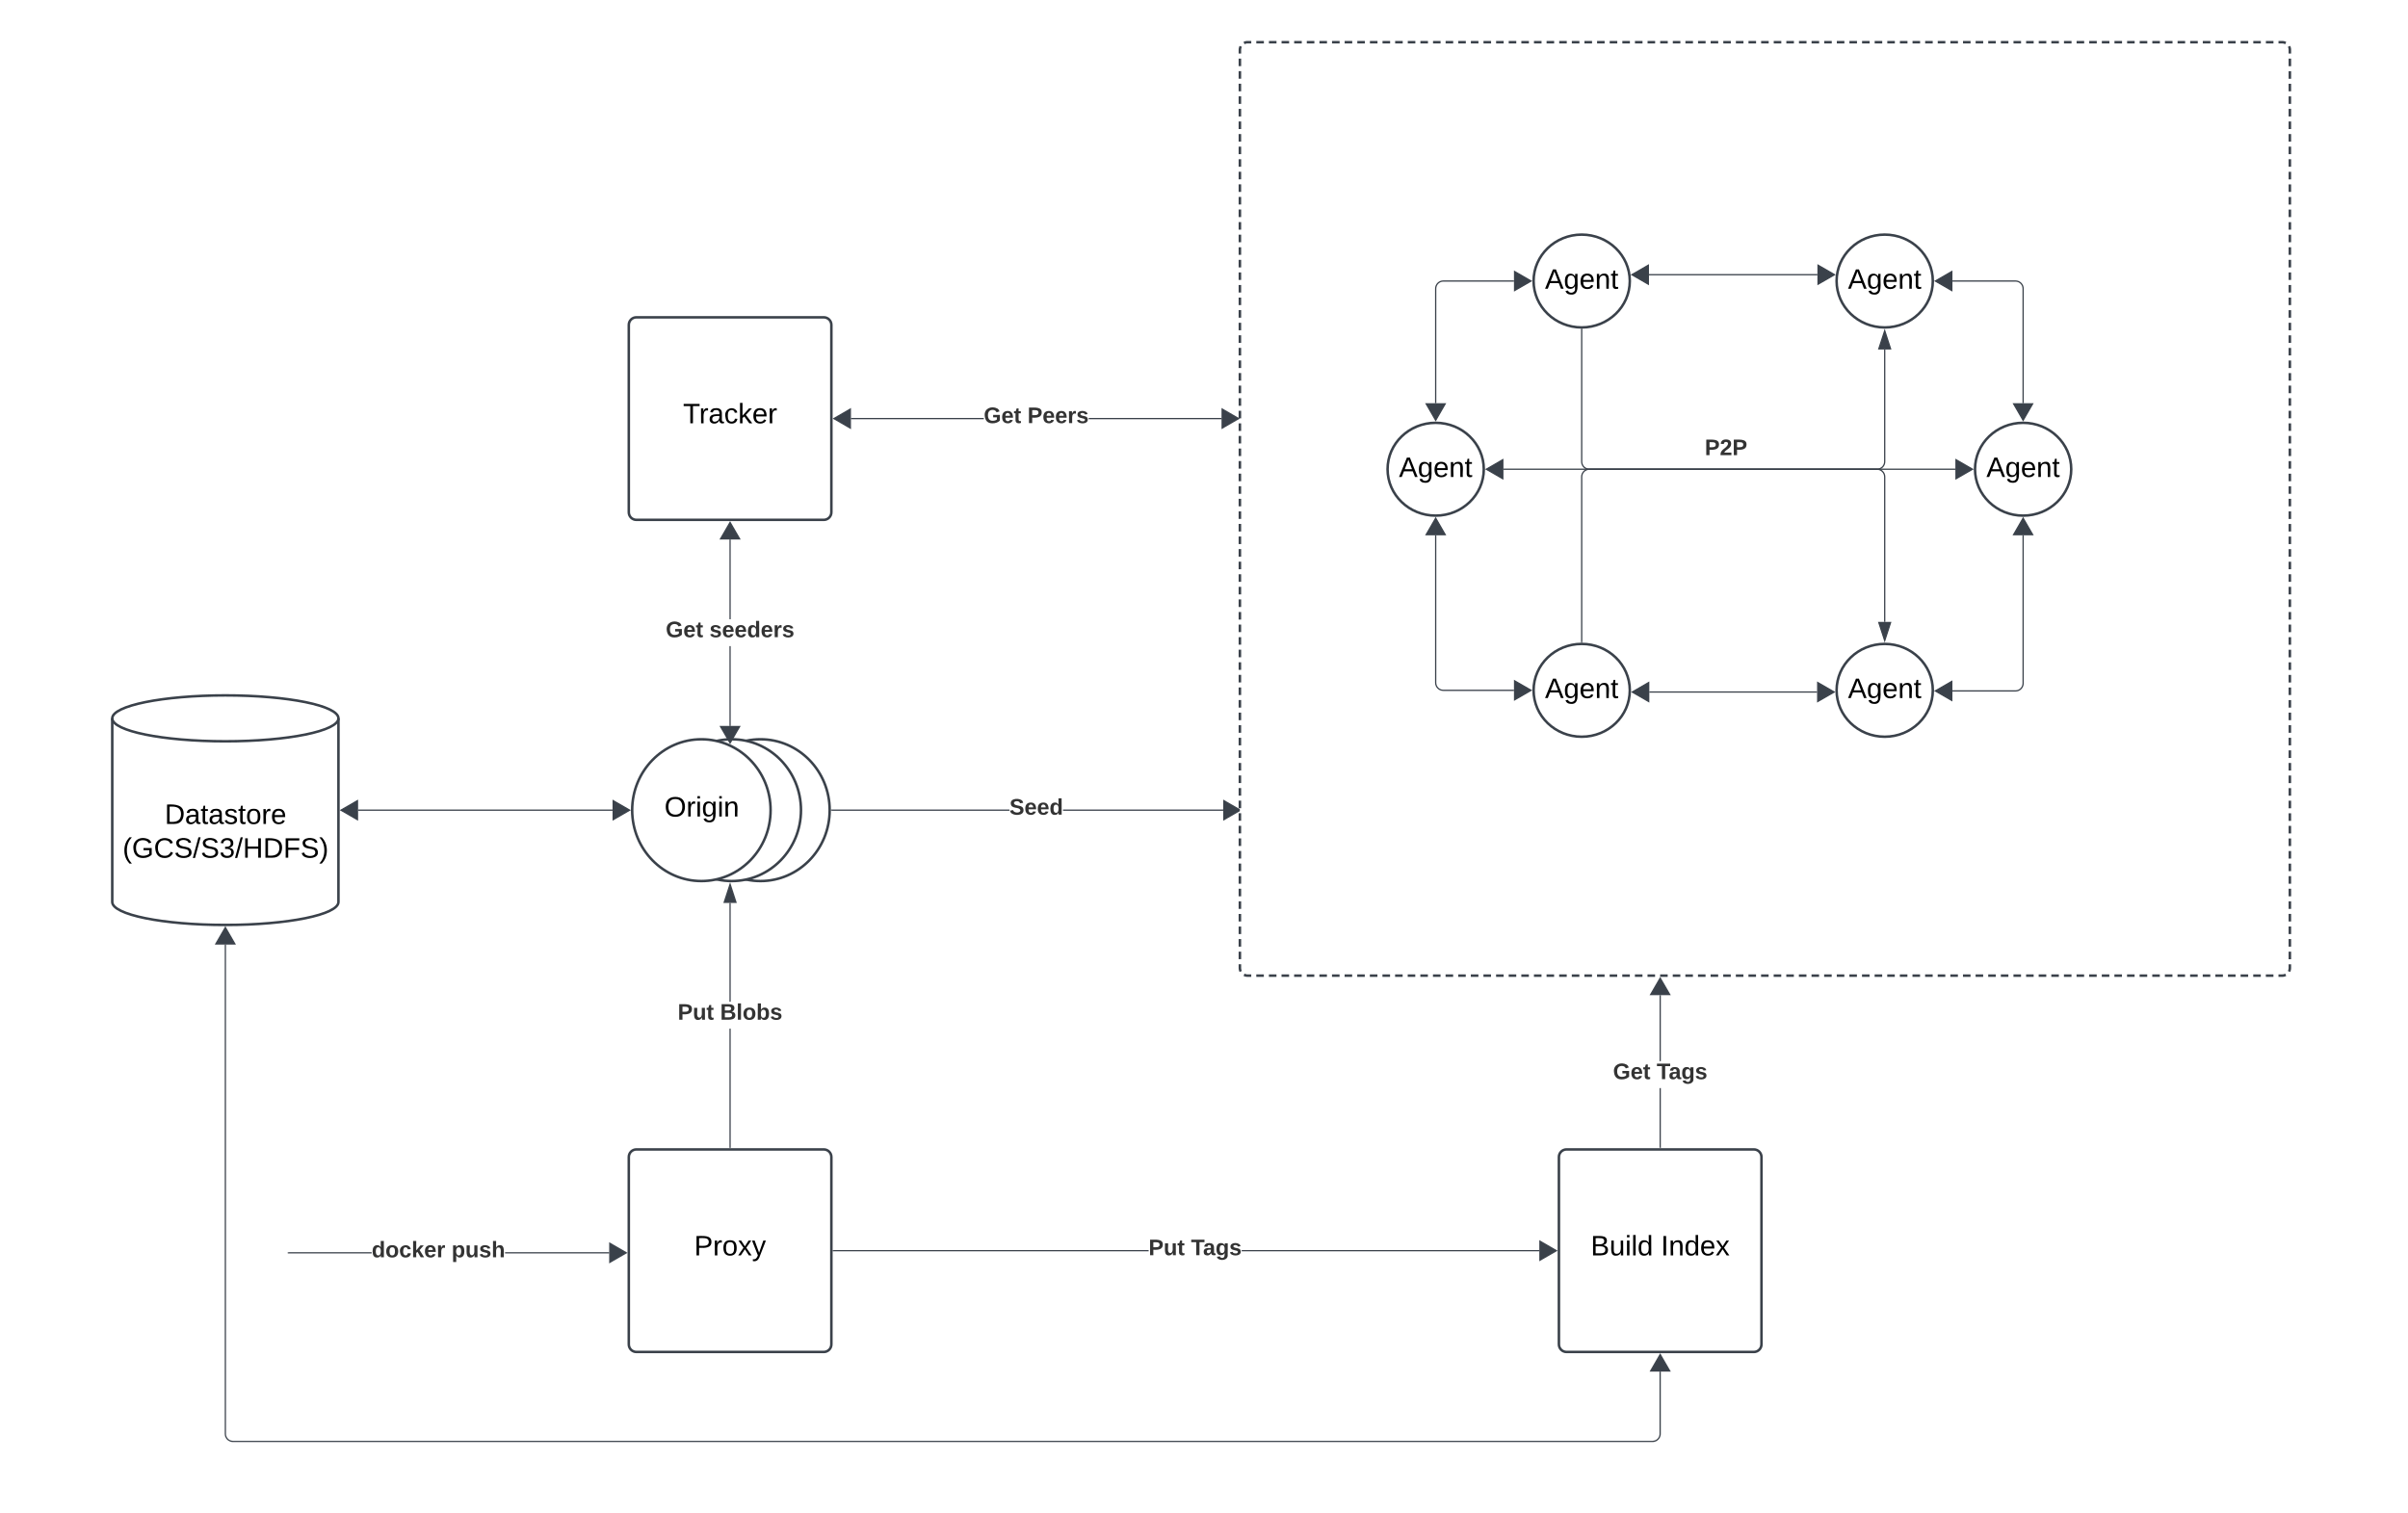
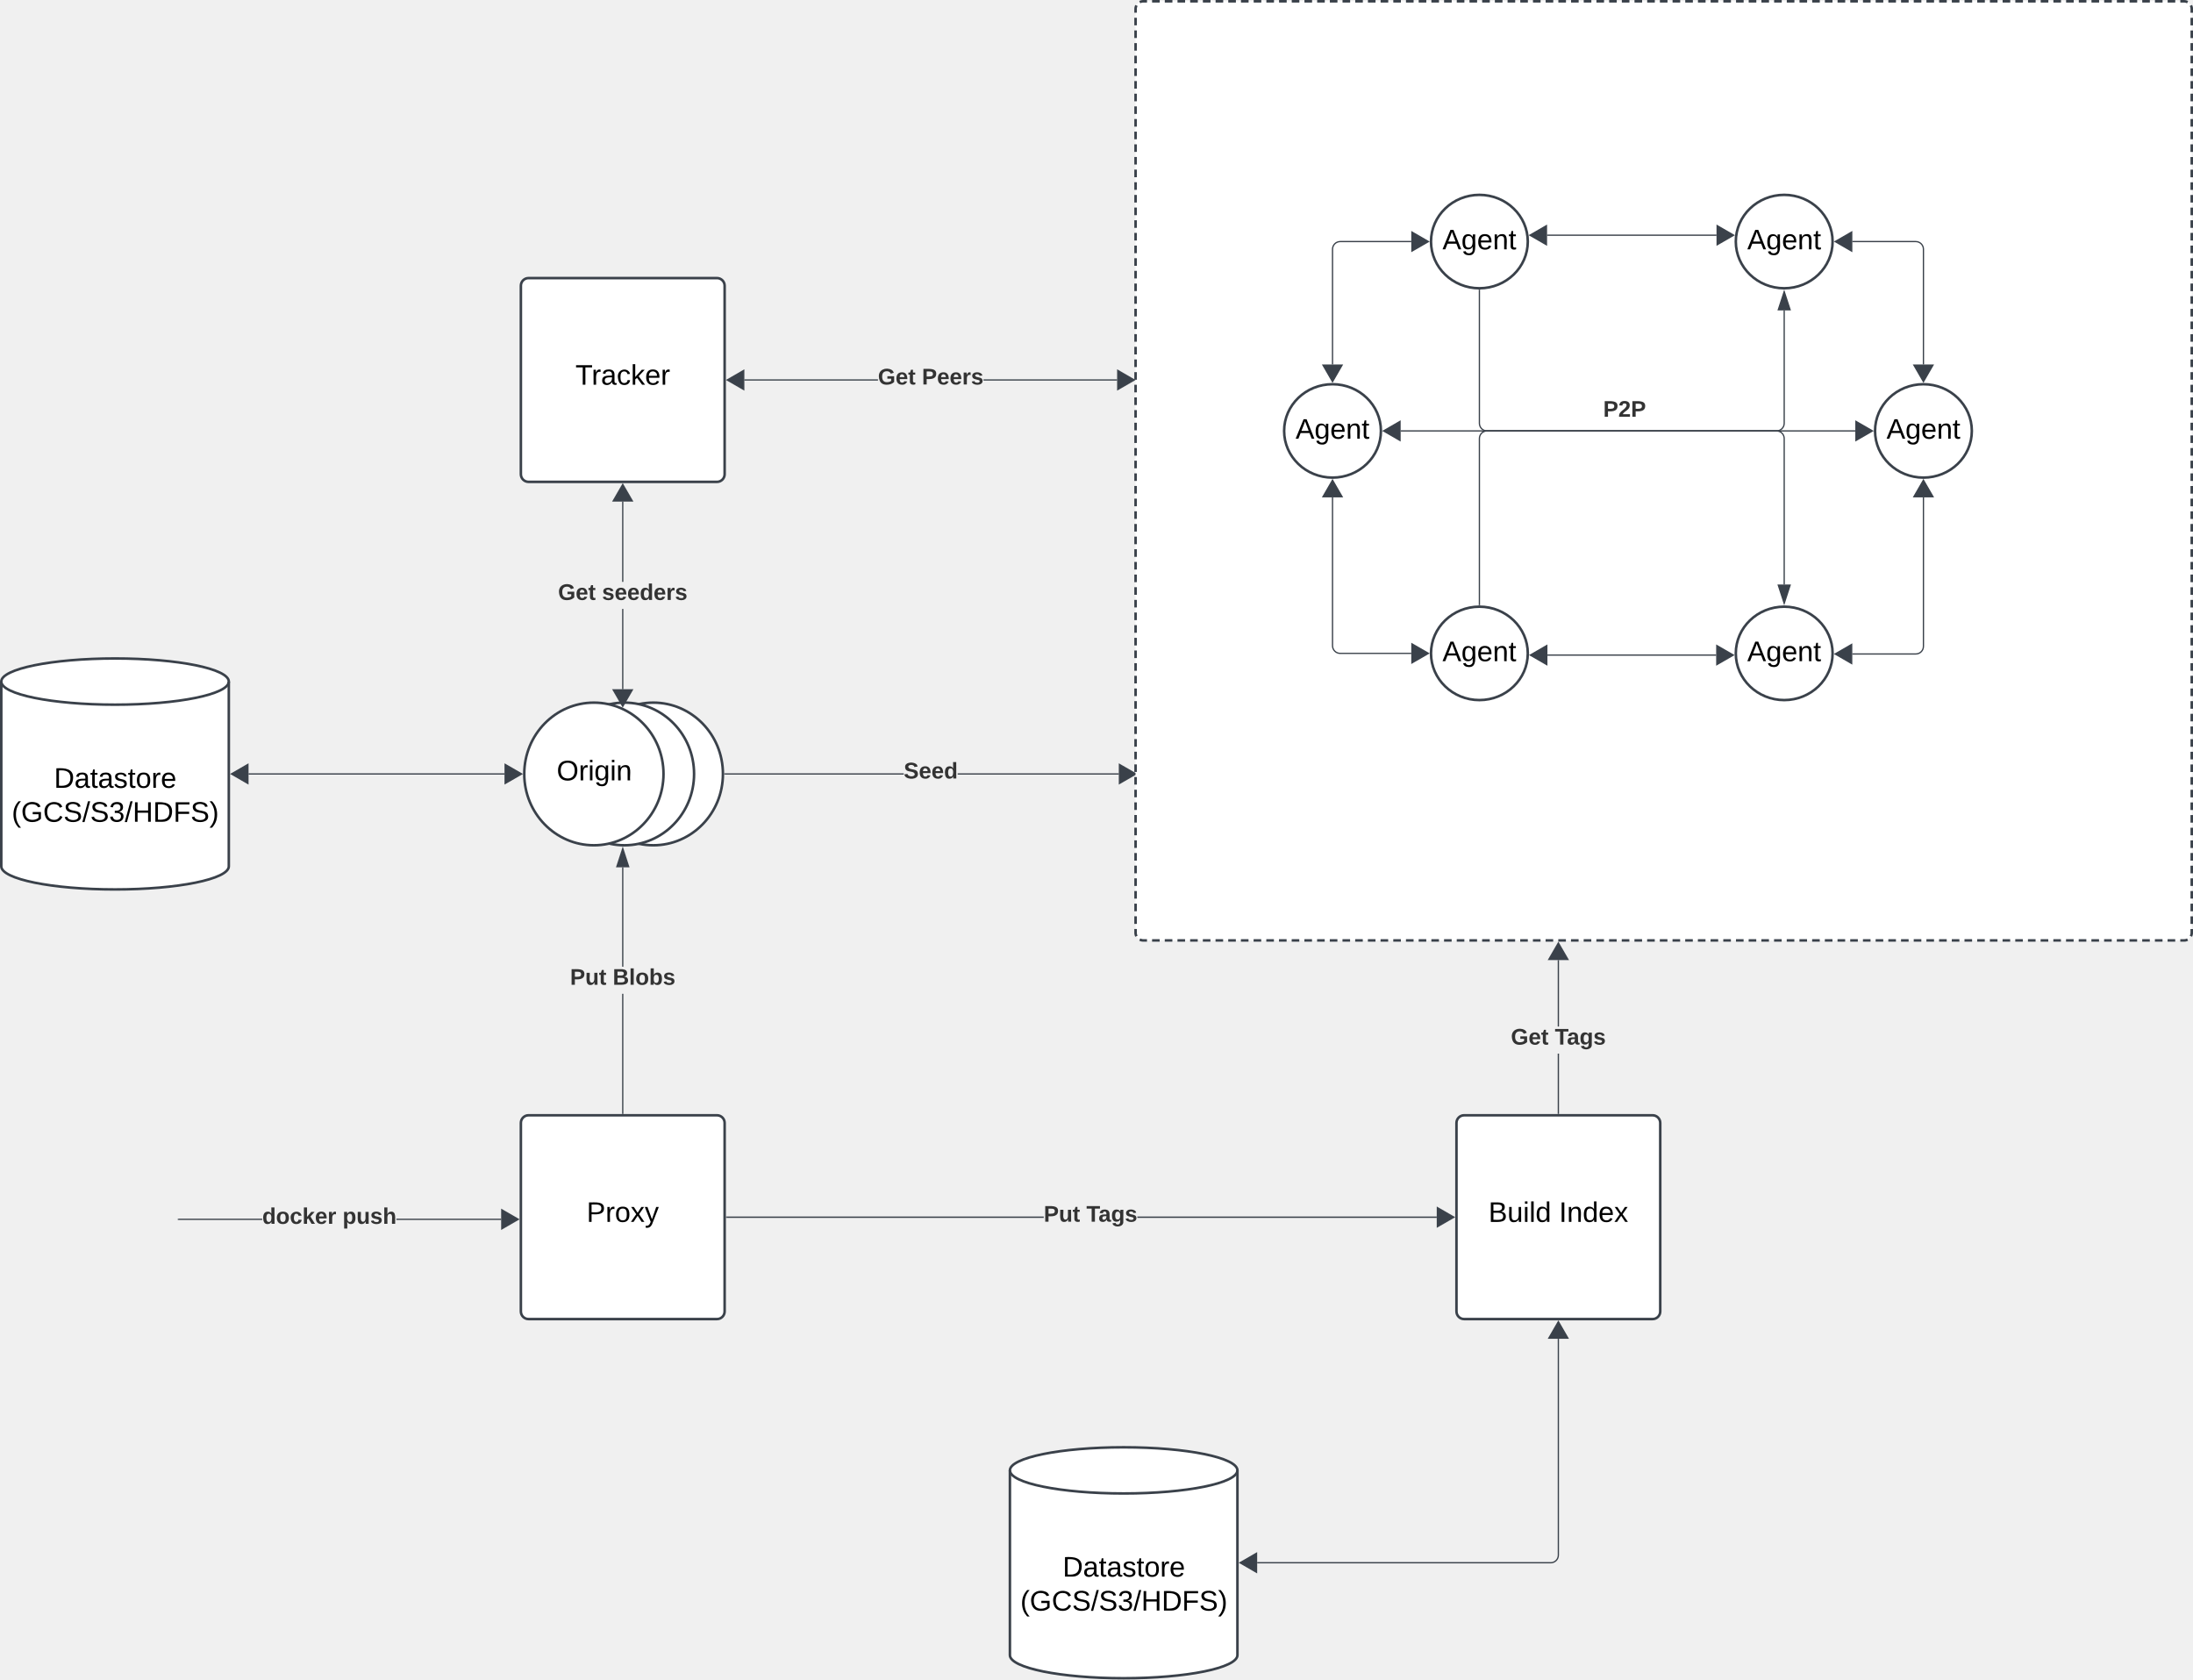
- <svg xmlns="http://www.w3.org/2000/svg" xmlns:ns1="lucid" xmlns:xlink="http://www.w3.org/1999/xlink" width="1902" height="1195">
-   <g transform="translate(-342 0)" ns1:page-tab-id="0_0">
-     <path d="M0 0h2500v1500H0z" fill="#fff" />
+ <svg xmlns="http://www.w3.org/2000/svg" xmlns:ns1="lucid" xmlns:xlink="http://www.w3.org/1999/xlink" width="1722" height="1318.67">
+   <g transform="translate(-429.6667 -32.33333)" ns1:page-tab-id="0_0">
    <path d="M838.67 256.67a6 6 0 0 1 6-6h148a6 6 0 0 1 6 6v148a6 6 0 0 1-6 6h-148a6 6 0 0 1-6-6z" stroke="#3a414a" stroke-width="2" fill="#fff" />
    <use xlink:href="#a" transform="matrix(1,0,0,1,843.6667,255.6667) translate(37.83951 78.71528)" />
    <path d="M997.33 640c0 30.93-24.47 56-54.66 56-30.2 0-54.67-25.07-54.67-56s24.48-56 54.67-56c30.2 0 54.66 25.07 54.66 56z" stroke="#3a414a" stroke-width="2" fill="#fff" />
    <use xlink:href="#b" transform="matrix(1,0,0,1,893,589) translate(20.46296 56.02778)" />
    <path d="M974.67 640c0 30.93-24.48 56-54.67 56-30.2 0-54.67-25.07-54.67-56s24.48-56 54.67-56c30.2 0 54.67 25.07 54.67 56z" stroke="#3a414a" stroke-width="2" fill="#fff" />
    <use xlink:href="#b" transform="matrix(1,0,0,1,870.3333,589) translate(20.46296 56.02778)" />
    <path d="M950.67 640c0 30.93-24.48 56-54.67 56-30.2 0-54.67-25.07-54.67-56s24.48-56 54.67-56c30.2 0 54.67 25.07 54.67 56z" stroke="#3a414a" stroke-width="2" fill="#fff" />
    <use xlink:href="#b" transform="matrix(1,0,0,1,846.3333,589) translate(20.46296 56.02778)" />
    <path d="M609.33 712.53c0 10.02-40 18.14-89.33 18.14-49.34 0-89.33-8.12-89.33-18.14V567.47c0-10.02 40-18.14 89.33-18.14 49.34 0 89.33 8.12 89.33 18.14z" stroke="#3a414a" stroke-width="2" fill="#fff" />
    <path d="M609.33 567.47c0 10-40 18.13-89.33 18.13-49.34 0-89.33-8.12-89.33-18.13" stroke="#3a414a" stroke-width="2" fill="none" />
    <use xlink:href="#c" transform="matrix(1,0,0,1,435.6667,590.6) translate(36.41358 60.27778)" />
    <use xlink:href="#d" transform="matrix(1,0,0,1,435.6667,590.6) translate(3.203704 86.94444)" />
    <path d="M624.82 640h201.02" stroke="#3a414a" fill="none" />
    <path d="M611.33 640l13-7.5v15zM839.33 640l-13 7.5v-15z" stroke="#3a414a" fill="#3a414a" />
    <path d="M919.14 573.47h-.95v-63h.94zm0-84.32h-.95v-63h.94z" stroke="#3a414a" stroke-width=".05" fill="#3a414a" />
    <path d="M926.17 425.66h-15l7.5-13z" fill="#3a414a" />
    <path d="M927 426.13h-16.66l8.33-14.4zm-15-.95h13.34l-6.67-11.56z" stroke="#3a414a" stroke-width=".05" fill="#3a414a" />
    <path d="M918.67 586.96l-7.5-13h15z" fill="#3a414a" />
    <path d="M918.67 587.9l-8.33-14.4H927zM912 574.46l6.67 11.56 6.67-11.55z" stroke="#3a414a" stroke-width=".05" fill="#3a414a" />
    <use xlink:href="#e" transform="matrix(1,0,0,1,867.8519,489.147) translate(0 14.22222)" />
    <use xlink:href="#f" transform="matrix(1,0,0,1,867.8519,489.147) translate(34.51852 14.22222)" />
    <path d="M1139.3 640.48H998.82v-.96h140.46zm168.88 0H1181.7v-.96h126.48z" stroke="#3a414a" stroke-width=".05" fill="#3a414a" />
    <path d="M998.85 640.48h-.54l.03-.47v-.48h.52z" fill="#3a414a" />
    <path stroke="#3a414a" stroke-width=".05" fill="#3a414a" />
    <path d="M1321.67 640l-13 7.5v-15z" fill="#3a414a" />
    <path d="M1322.62 640l-14.42 8.32v-16.64zm-13.47 6.68l11.57-6.68-11.57-6.68z" stroke="#3a414a" stroke-width=".05" fill="#3a414a" />
    <use xlink:href="#g" transform="matrix(1,0,0,1,1139.29,629.3333) translate(0 14.22222)" />
    <path d="M1119.04 331.14h-104.88v-.95h104.88zm187.8 0h-104.88v-.95h104.88z" stroke="#3a414a" stroke-width=".05" fill="#3a414a" />
    <path d="M1013.66 338.17l-13-7.5 13-7.5z" fill="#3a414a" />
    <path d="M1014.13 339l-14.4-8.33 14.4-8.33zm-12.5-8.33l11.55 6.67V324z" stroke="#3a414a" stroke-width=".05" fill="#3a414a" />
    <path d="M1320.33 330.67l-13 7.5v-15z" fill="#3a414a" />
    <path d="M1321.28 330.67l-14.4 8.32v-16.66zm-13.46 6.67l11.56-6.67-11.56-6.68z" stroke="#3a414a" stroke-width=".05" fill="#3a414a" />
    <use xlink:href="#e" transform="matrix(1,0,0,1,1119.043,320) translate(0 14.22222)" />
    <use xlink:href="#h" transform="matrix(1,0,0,1,1119.043,320) translate(34.51852 14.22222)" />
    <path d="M838.67 914a6 6 0 0 1 6-6h148a6 6 0 0 1 6 6v148a6 6 0 0 1-6 6h-148a6 6 0 0 1-6-6z" stroke="#3a414a" stroke-width="2" fill="#fff" />
    <use xlink:href="#i" transform="matrix(1,0,0,1,843.6667,913) translate(46.6358 78.71528)" />
    <path d="M919.14 906.5h-.95v-93.86h.94zm0-115.2h-.95v-77.97h.94z" stroke="#3a414a" stroke-width=".05" fill="#3a414a" />
    <path d="M919.14 907h-.95v-.5h.94z" fill="#3a414a" />
    <path stroke="#3a414a" stroke-width=".05" fill="#3a414a" />
    <path d="M923.3 712.83h-9.27l4.64-14.27z" fill="#3a414a" />
    <path d="M923.96 713.3h-10.58l5.3-16.28zm-9.28-.95h7.97l-3.98-12.25z" stroke="#3a414a" stroke-width=".05" fill="#3a414a" />
    <use xlink:href="#j" transform="matrix(1,0,0,1,877.3086,791.3041) translate(0 14.22222)" />
    <use xlink:href="#k" transform="matrix(1,0,0,1,877.3086,791.3041) translate(33.48148 14.22222)" />
    <path d="M635.56 990.14h-65.73v-.95h65.73zm187.62 0h-82.2v-.95h82.2z" stroke="#3a414a" stroke-width=".05" fill="#3a414a" />
    <path d="M569.85 990.14h-.52v-.95h.52z" stroke="#3a414a" stroke-width=".05" fill="#3a414a" />
    <path d="M836.67 989.67l-13 7.5v-15z" fill="#3a414a" />
    <path d="M837.62 989.67L823.2 998v-16.66zm-13.47 6.67l11.57-6.67-11.57-6.68z" stroke="#3a414a" stroke-width=".05" fill="#3a414a" />
    <use xlink:href="#l" transform="matrix(1,0,0,1,635.5581,979) translate(0 14.22222)" />
    <use xlink:href="#m" transform="matrix(1,0,0,1,635.5581,979) translate(63.11111 14.22222)" />
    <path d="M1573.33 914a6 6 0 0 1 6-6h148a6 6 0 0 1 6 6v148a6 6 0 0 1-6 6h-148a6 6 0 0 1-6-6z" stroke="#3a414a" stroke-width="2" fill="#fff" />
    <use xlink:href="#n" transform="matrix(1,0,0,1,1578.333,913) translate(20.12346 78.71528)" />
    <use xlink:href="#o" transform="matrix(1,0,0,1,1578.333,913) translate(75.55556 78.71528)" />
    <path d="M1249.23 988.48h-249.06v-.96h249.06zm308.6 0h-235.06v-.96h235.07z" stroke="#3a414a" stroke-width=".05" fill="#3a414a" />
    <path d="M1000.18 988.48h-.5v-.96h.5z" fill="#3a414a" />
    <path stroke="#3a414a" stroke-width=".05" fill="#3a414a" />
    <path d="M1571.33 988l-13 7.5v-15z" fill="#3a414a" />
    <path d="M1572.28 988l-14.4 8.32v-16.64zm-13.46 6.68l11.56-6.68-11.56-6.68z" stroke="#3a414a" stroke-width=".05" fill="#3a414a" />
    <use xlink:href="#j" transform="matrix(1,0,0,1,1249.235,977.3333) translate(0 14.22222)" />
    <use xlink:href="#p" transform="matrix(1,0,0,1,1249.235,977.3333) translate(33.48148 14.22222)" />
-     <path d="M520.48 1132.65l.06.88.2.84.34.8.45.74.56.67.65.57.74.45.8.32.84.2.88.07h1121.3l.88-.08.84-.2.8-.33.74-.46.66-.57.56-.66.46-.73.33-.8.2-.84.06-.88v-49.16h.95v49.18l-.07 1-.24 1-.4.93-.53.87-.66.78-.76.66-.87.54-.93.4-1 .22-1 .08H526l-1-.08-.98-.23-.94-.4-.87-.52-.78-.65-.66-.78-.53-.86-.4-.93-.23-1-.08-1v-386.5h.96z" stroke="#3a414a" stroke-width=".05" fill="#3a414a" />
-     <path d="M1660.83 1083h-15l7.5-13z" fill="#3a414a" />
-     <path d="M1661.66 1083.46H1645l8.33-14.4zm-15-.94H1660l-6.67-11.57z" stroke="#3a414a" stroke-width=".05" fill="#3a414a" />
-     <path d="M527.5 745.66h-15l7.5-13z" fill="#3a414a" />
-     <path d="M528.32 746.13h-16.64l8.32-14.4zm-15-.95h13.36L520 733.62z" stroke="#3a414a" stroke-width=".05" fill="#3a414a" />
+     <path d="M1653.33 1083.5v169.83a6 6 0 0 1-6 6h-230.5" stroke="#3a414a" fill="none" />
+     <path d="M1653.33 1070l7.5 13h-15zM1403.33 1259.33l13-7.5v15z" stroke="#3a414a" fill="#3a414a" />
    <path d="M1321.33 39.33a6 6 0 0 1 6-6h817.34a6 6 0 0 1 6 6v725.34a6 6 0 0 1-6 6h-817.34a6 6 0 0 1-6-6z" fill="#fff" />
    <path d="M1324.6 34l.88-.37.9-.22.95-.07h3m3.98 0h6m3.98 0h5.98m4 0h5.97m3.98 0h6m3.98 0h5.98m4 0h5.97m3.98 0h6m3.98 0h5.98m4 0h5.97m4 0h5.97m3.98 0h6m3.97 0h5.98m4 0h5.97m4 0h5.97m4 0h5.97m3.98 0h5.98m4 0h5.97m4 0h5.97m3.98 0h6m3.97 0h5.97m4 0h5.97m4 0h5.97m4 0h5.98m3.98 0h5.98m4 0h5.97m4 0h5.98m3.98 0h6m3.97 0h5.98m4 0h5.98m4 0h5.97m4 0h5.97m3.98 0h5.98m4 0h5.97m4 0h5.97m3.98 0h5.98m4 0h5.97m4 0h5.97m4 0h5.97m3.98 0h5.98m3.98 0h5.98m4 0h5.97m3.98 0h5.98m3.98 0h5.98m4 0h5.97m3.98 0h5.98m4 0h5.97m4 0h5.97m3.98 0h5.98m4 0h5.97m4 0h5.97m3.98 0h5.98m4 0h5.97m4 0h5.97m4 0h5.97m3.98 0h6m3.97 0h5.98m4 0h5.97m4 0h5.97m3.98 0h5.98m4 0h5.97m4 0h5.97m4 0h5.97m4 0h5.98m3.98 0h5.98m4 0h5.97m4 0h5.98m3.98 0h5.98m4 0h5.97m4 0h5.98m4 0h5.97m3.98 0h6m3.97 0h5.98m4 0h5.97m4 0h5.97m3.98 0h6m3.97 0h5.98m4 0h5.97m4 0h5.97m3.97 0h5.98m4 0h5.97m4 0h5.97m3.98 0h3l.93.08.92.23.87.36m2.6 2.6l.37.88.22.92.07.93v2.98m0 4v5.95m0 3.98v5.96m0 3.96v5.96m0 3.98v5.96m0 3.97V92m0 3.97v5.96m0 3.97v5.97m0 3.97v5.96m0 3.98v5.96m0 3.97v5.98m0 3.97v5.96m0 4v5.95m0 3.97v5.96m0 3.98v5.96m0 3.97v5.95m0 3.98v5.96m0 3.97v5.96m0 3.97v5.96m0 3.98v5.96m0 3.97v5.97m0 3.97v5.97m0 3.98v5.96m0 3.98v5.96m0 3.98v5.96m0 3.97v5.97m0 3.97v5.95m0 3.98v5.96m0 3.96v5.96m0 3.98v5.96m0 3.98v5.96m0 3.97v5.96m0 3.98v5.97m0 3.97v5.96m0 3.98v5.96m0 3.98v5.96m0 3.97V400m0 4v5.95m0 3.97v5.96m0 3.98v5.96m0 3.98v5.96m0 3.97v5.96m0 3.97v5.96m0 3.97v5.96m0 3.98v5.96m0 3.98v5.96m0 3.97v5.97m0 3.98v5.96m0 3.98v5.97m0 3.97v5.96m0 3.98v5.96m0 3.97v5.95m0 3.98V559m0 3.96v5.97m0 3.97v5.96m0 3.98v5.96m0 3.97v5.96m0 3.98v5.97m0 3.98v5.96m0 3.98v5.96m0 3.98v5.96m0 3.97v5.96m0 4v5.95m0 3.98v5.96m0 3.96v5.96m0 3.98v5.96m0 3.97v5.97m0 3.97v5.96m0 3.98v5.97m0 3.97v5.96m0 3.98v5.96m0 3.97v5.98m0 3.97v5.96m0 4v2.97l-.08.94-.23.92-.36.87m-2.6 2.6l-.88.37-.9.22-.95.07h-3m-3.98 0h-6m-3.98 0h-5.98m-4 0h-5.97m-3.98 0h-6m-3.98 0h-5.98m-4 0h-5.97m-3.98 0h-6m-3.98 0h-5.98m-4 0h-5.97m-4 0H2042m-3.98 0h-6m-3.97 0h-5.98m-4 0h-5.97m-4 0h-5.97m-4 0h-5.97m-3.98 0h-5.98m-4 0h-5.97m-4 0h-5.97m-3.98 0h-6m-3.97 0h-5.97m-4 0h-5.97m-4 0h-5.97m-4 0h-5.98m-3.98 0h-5.98m-4 0h-5.97m-4 0h-5.98m-3.98 0h-6m-3.97 0h-5.98m-4 0h-5.98m-4 0h-5.97m-4 0h-5.97m-3.98 0h-5.98m-4 0h-5.97m-4 0h-5.97m-3.98 0h-5.98m-4 0h-5.97m-4 0h-5.97m-4 0h-5.97m-3.98 0h-5.98m-3.98 0h-5.98m-4 0h-5.97m-3.98 0h-5.98m-3.98 0h-5.98m-4 0h-5.97m-3.98 0h-5.98m-4 0h-5.97m-4 0h-5.97m-3.98 0h-5.98m-4 0h-5.97m-4 0h-5.97m-3.98 0h-5.98m-4 0h-5.97m-4 0h-5.97m-4 0h-5.97m-3.98 0h-6m-3.97 0h-5.98m-4 0h-5.97m-4 0h-5.97m-3.98 0h-5.98m-4 0h-5.97m-4 0h-5.97m-4 0h-5.97m-4 0h-5.98m-3.98 0h-5.98m-4 0h-5.97m-4 0h-5.98m-3.98 0h-5.98m-4 0h-5.97m-4 0h-5.98m-4 0h-5.97m-3.98 0h-6m-3.97 0h-5.98m-4 0h-5.97m-4 0h-5.97m-3.98 0h-5.98m-4 0h-5.97m-4 0h-5.97m-4 0h-5.97m-3.97 0h-5.98m-4 0h-5.97m-4 0h-5.97m-3.98 0h-3l-.92-.08-.92-.23-.87-.36m-2.6-2.6l-.37-.88-.22-.9-.07-.95v-2.98m0-4v-5.95m0-3.98v-5.96m0-3.96v-5.96m0-3.98v-5.96m0-3.97V712m0-3.97v-5.96m0-3.98v-5.97m0-3.97v-5.96m0-3.98v-5.96m0-3.97v-5.97m0-3.98v-5.96m0-4v-5.95m0-3.97v-5.96m0-3.98v-5.96m0-3.97v-5.96m0-3.97v-5.96m0-3.97v-5.96m0-3.97v-5.96m0-3.98v-5.96m0-3.97v-5.97m0-3.97v-5.97m0-3.98v-5.96m0-3.98v-5.96m0-3.98v-5.96m0-3.97v-5.97m0-3.97v-5.95m0-3.98v-5.96m0-3.96v-5.96m0-3.98v-5.96m0-3.98v-5.96m0-3.97v-5.96m0-3.98v-5.97m0-3.97v-5.96m0-3.98v-5.96m0-3.98v-5.96m0-3.97V404m0-4v-5.95m0-3.97v-5.96m0-3.98v-5.96m0-3.98v-5.96m0-3.97v-5.96m0-3.97v-5.96m0-3.97v-5.96m0-3.98v-5.96m0-3.98v-5.96m0-3.97v-5.97m0-3.98v-5.96m0-3.98v-5.97m0-3.97v-5.96m0-3.98v-5.96m0-3.97v-5.95m0-3.98V245m0-3.96v-5.97m0-3.97v-5.96m0-3.98v-5.96m0-3.97v-5.96m0-3.98v-5.97m0-3.98v-5.96m0-3.98v-5.96m0-3.98v-5.96m0-3.97v-5.97m0-3.97v-5.95m0-3.97v-5.97m0-3.96v-5.96m0-3.98v-5.96m0-3.97v-5.97m0-3.97v-5.96m0-3.97v-5.97m0-3.97V76.1m0-3.98v-5.96m0-3.97V56.2m0-3.97V46.3m0-4v-2.97l.08-.93.23-.92.36-.87" stroke="#3a414a" stroke-width="2" fill="none" />
    <path d="M1653.8 906.5h-.94v-46.9h.95zm0-68.24h-.94v-52.1h.95z" stroke="#3a414a" stroke-width=".05" fill="#3a414a" />
    <path d="M1653.8 907h-.94v-.5h.95z" fill="#3a414a" />
    <path stroke="#3a414a" stroke-width=".05" fill="#3a414a" />
    <path d="M1660.83 785.66h-15l7.5-13z" fill="#3a414a" />
    <path d="M1661.66 786.13H1645l8.33-14.4zm-15-.95H1660l-6.67-11.56z" stroke="#3a414a" stroke-width=".05" fill="#3a414a" />
    <use xlink:href="#e" transform="matrix(1,0,0,1,1616.049,838.2648) translate(0 14.22222)" />
    <use xlink:href="#p" transform="matrix(1,0,0,1,1616.049,838.2648) translate(34.51852 14.22222)" />
    <path d="M1629.33 222c0 20.25-17 36.67-38 36.67-20.98 0-38-16.42-38-36.67s17.02-36.67 38-36.67c21 0 38 16.42 38 36.67z" stroke="#3a414a" stroke-width="2" fill="#fff" />
    <use xlink:href="#q" transform="matrix(1,0,0,1,1558.333,190.3333) translate(3.987654 37.77778)" />
    <path d="M1868.67 545.33c0 20.25-17.02 36.67-38 36.67-21 0-38-16.42-38-36.67s17-36.66 38-36.66c20.98 0 38 16.4 38 36.66z" stroke="#3a414a" stroke-width="2" fill="#fff" />
    <use xlink:href="#q" transform="matrix(1,0,0,1,1797.667,513.6667) translate(3.987654 37.77778)" />
    <path d="M1629.33 545.33c0 20.25-17 36.67-38 36.67-20.98 0-38-16.42-38-36.67s17.02-36.66 38-36.66c21 0 38 16.4 38 36.66z" stroke="#3a414a" stroke-width="2" fill="#fff" />
    <use xlink:href="#q" transform="matrix(1,0,0,1,1558.333,513.6667) translate(3.987654 37.77778)" />
    <path d="M1978 370.67c0 20.25-17 36.66-38 36.66s-38-16.4-38-36.66c0-20.25 17-36.67 38-36.67s38 16.42 38 36.67z" stroke="#3a414a" stroke-width="2" fill="#fff" />
    <use xlink:href="#q" transform="matrix(1,0,0,1,1907,339) translate(3.987654 37.77778)" />
    <path d="M1868.67 222c0 20.25-17.02 36.67-38 36.67-21 0-38-16.42-38-36.67s17-36.67 38-36.67c20.98 0 38 16.42 38 36.67z" stroke="#3a414a" stroke-width="2" fill="#fff" />
    <use xlink:href="#q" transform="matrix(1,0,0,1,1797.667,190.3333) translate(3.987654 37.77778)" />
    <path d="M1514 370.67c0 20.25-17 36.66-38 36.66s-38-16.4-38-36.66c0-20.25 17-36.67 38-36.67s38 16.42 38 36.67z" stroke="#3a414a" stroke-width="2" fill="#fff" />
    <use xlink:href="#q" transform="matrix(1,0,0,1,1443,339) translate(3.987654 37.77778)" />
    <path d="M1644.46 217h133.06" stroke="#3a414a" fill="none" />
    <path d="M1630.97 217l13-7.5v15zM1791.02 217l-13 7.5v-15z" stroke="#3a414a" fill="#3a414a" />
    <path d="M1644.74 546.67h132.52" stroke="#3a414a" fill="none" />
    <path d="M1631.25 546.67l13-7.5v15zM1790.75 546.67l-13 7.5v-15z" stroke="#3a414a" fill="#3a414a" />
    <path d="M1529.5 370.67h357" stroke="#3a414a" fill="none" />
    <path d="M1516 370.67l13-7.5v15zM1900 370.67l-13 7.5v-15z" stroke="#3a414a" fill="#3a414a" />
    <path d="M1476 318.5V228a6 6 0 0 1 6-6h55.84" stroke="#3a414a" fill="none" />
    <path d="M1476 332l-7.5-13h15zM1551.33 222l-13 7.5v-15z" stroke="#3a414a" fill="#3a414a" />
    <path d="M1476 422.83v116.5a6 6 0 0 0 6 6h55.84" stroke="#3a414a" fill="none" />
    <path d="M1476 409.33l7.5 13h-15zM1551.33 545.33l-13 7.5v-15z" stroke="#3a414a" fill="#3a414a" />
    <path d="M1940 422.83V539.8a6 6 0 0 1-6 6h-49.87" stroke="#3a414a" fill="none" />
    <path d="M1940 409.33l7.5 13h-15zM1870.64 545.8l13-7.5v15z" stroke="#3a414a" fill="#3a414a" />
    <path d="M1884.16 222H1934a6 6 0 0 1 6 6v90.5" stroke="#3a414a" fill="none" />
    <path d="M1870.67 222l13-7.5v15zM1940 332l-7.5-13h15z" stroke="#3a414a" fill="#3a414a" />
    <path d="M1591.33 507.17v-130.5a6 6 0 0 1 6-6h227.34a6 6 0 0 0 6-6v-88.62" stroke="#3a414a" fill="none" />
    <path d="M1591.8 507.7l-.46-.03-.48.02v-.55h.95z" stroke="#3a414a" stroke-width=".05" fill="#3a414a" />
    <path d="M1830.67 261.3l4.63 14.25h-9.27z" stroke="#3a414a" fill="#3a414a" />
    <path d="M1591.33 260.17v104.5a6 6 0 0 0 6 6h227.34a6 6 0 0 1 6 6v114.6" stroke="#3a414a" fill="none" />
    <path d="M1591.33 259.67l.48-.03v.54h-.94v-.54z" stroke="#3a414a" stroke-width=".05" fill="#3a414a" />
    <path d="M1830.67 506.05l-4.64-14.27h9.27z" stroke="#3a414a" fill="#3a414a" />
    <g>
      <use xlink:href="#r" transform="matrix(1,0,0,1,1688.543,345.3333) translate(0 14.22222)" />
    </g>
+     <path d="M1401.33 1331.87c0 10-40 18.13-89.33 18.13-49.34 0-89.33-8.12-89.33-18.13V1186.8c0-10 40-18.13 89.33-18.13 49.34 0 89.33 8.12 89.33 18.13z" stroke="#3a414a" stroke-width="2" fill="#fff" />
+     <path d="M1401.33 1186.8c0 10.02-40 18.13-89.33 18.13-49.34 0-89.33-8.12-89.33-18.13" stroke="#3a414a" stroke-width="2" fill="none" />
+     <g>
+       <use xlink:href="#c" transform="matrix(1,0,0,1,1227.667,1209.933) translate(36.41358 60.27778)" />
+       <use xlink:href="#d" transform="matrix(1,0,0,1,1227.667,1209.933) translate(3.203704 86.94444)" />
+     </g>
    <defs>
      <path d="M127-220V0H93v-220H8v-28h204v28h-85" id="s" />
      <path d="M114-163C36-179 61-72 57 0H25l-1-190h30c1 12-1 29 2 39 6-27 23-49 58-41v29" id="t" />
      <path d="M141-36C126-15 110 5 73 4 37 3 15-17 15-53c-1-64 63-63 125-63 3-35-9-54-41-54-24 1-41 7-42 31l-33-3c5-37 33-52 76-52 45 0 72 20 72 64v82c-1 20 7 32 28 27v20c-31 9-61-2-59-35zM48-53c0 20 12 33 32 33 41-3 63-29 60-74-43 2-92-5-92 41" id="u" />
      <path d="M96-169c-40 0-48 33-48 73s9 75 48 75c24 0 41-14 43-38l32 2c-6 37-31 61-74 61-59 0-76-41-82-99-10-93 101-131 147-64 4 7 5 14 7 22l-32 3c-4-21-16-35-41-35" id="v" />
      <path d="M143 0L79-87 56-68V0H24v-261h32v163l83-92h37l-77 82L181 0h-38" id="w" />
      <path d="M100-194c63 0 86 42 84 106H49c0 40 14 67 53 68 26 1 43-12 49-29l28 8c-11 28-37 45-77 45C44 4 14-33 15-96c1-61 26-98 85-98zm52 81c6-60-76-77-97-28-3 7-6 17-6 28h103" id="x" />
      <g id="a">
        <use transform="matrix(0.0617284,0,0,0.0617284,0,0)" xlink:href="#s" />
        <use transform="matrix(0.0617284,0,0,0.0617284,12.71605,0)" xlink:href="#t" />
        <use transform="matrix(0.0617284,0,0,0.0617284,20.06173,0)" xlink:href="#u" />
        <use transform="matrix(0.0617284,0,0,0.0617284,32.40741,0)" xlink:href="#v" />
        <use transform="matrix(0.0617284,0,0,0.0617284,43.51852,0)" xlink:href="#w" />
        <use transform="matrix(0.0617284,0,0,0.0617284,54.62963,0)" xlink:href="#x" />
        <use transform="matrix(0.0617284,0,0,0.0617284,66.97531,0)" xlink:href="#t" />
      </g>
      <path d="M140-251c81 0 123 46 123 126C263-46 219 4 140 4 59 4 17-45 17-125s42-126 123-126zm0 227c63 0 89-41 89-101s-29-99-89-99c-61 0-89 39-89 99S79-25 140-24" id="y" />
      <path d="M24-231v-30h32v30H24zM24 0v-190h32V0H24" id="z" />
      <path d="M177-190C167-65 218 103 67 71c-23-6-38-20-44-43l32-5c15 47 100 32 89-28v-30C133-14 115 1 83 1 29 1 15-40 15-95c0-56 16-97 71-98 29-1 48 16 59 35 1-10 0-23 2-32h30zM94-22c36 0 50-32 50-73 0-42-14-75-50-75-39 0-46 34-46 75s6 73 46 73" id="A" />
      <path d="M117-194c89-4 53 116 60 194h-32v-121c0-31-8-49-39-48C34-167 62-67 57 0H25l-1-190h30c1 10-1 24 2 32 11-22 29-35 61-36" id="B" />
      <g id="b">
        <use transform="matrix(0.0617284,0,0,0.0617284,0,0)" xlink:href="#y" />
        <use transform="matrix(0.0617284,0,0,0.0617284,17.28395,0)" xlink:href="#t" />
        <use transform="matrix(0.0617284,0,0,0.0617284,24.62963,0)" xlink:href="#z" />
        <use transform="matrix(0.0617284,0,0,0.0617284,29.50617,0)" xlink:href="#A" />
        <use transform="matrix(0.0617284,0,0,0.0617284,41.85185,0)" xlink:href="#z" />
        <use transform="matrix(0.0617284,0,0,0.0617284,46.7284,0)" xlink:href="#B" />
      </g>
      <path d="M30-248c118-7 216 8 213 122C240-48 200 0 122 0H30v-248zM63-27c89 8 146-16 146-99s-60-101-146-95v194" id="C" />
      <path d="M59-47c-2 24 18 29 38 22v24C64 9 27 4 27-40v-127H5v-23h24l9-43h21v43h35v23H59v120" id="D" />
      <path d="M135-143c-3-34-86-38-87 0 15 53 115 12 119 90S17 21 10-45l28-5c4 36 97 45 98 0-10-56-113-15-118-90-4-57 82-63 122-42 12 7 21 19 24 35" id="E" />
      <path d="M100-194c62-1 85 37 85 99 1 63-27 99-86 99S16-35 15-95c0-66 28-99 85-99zM99-20c44 1 53-31 53-75 0-43-8-75-51-75s-53 32-53 75 10 74 51 75" id="F" />
      <g id="c">
        <use transform="matrix(0.0617284,0,0,0.0617284,0,0)" xlink:href="#C" />
        <use transform="matrix(0.0617284,0,0,0.0617284,15.98765,0)" xlink:href="#u" />
        <use transform="matrix(0.0617284,0,0,0.0617284,28.33333,0)" xlink:href="#D" />
        <use transform="matrix(0.0617284,0,0,0.0617284,34.50617,0)" xlink:href="#u" />
        <use transform="matrix(0.0617284,0,0,0.0617284,46.85185,0)" xlink:href="#E" />
        <use transform="matrix(0.0617284,0,0,0.0617284,57.96296,0)" xlink:href="#D" />
        <use transform="matrix(0.0617284,0,0,0.0617284,64.1358,0)" xlink:href="#F" />
        <use transform="matrix(0.0617284,0,0,0.0617284,76.48148,0)" xlink:href="#t" />
        <use transform="matrix(0.0617284,0,0,0.0617284,83.82716,0)" xlink:href="#x" />
      </g>
      <path d="M87 75C49 33 22-17 22-94c0-76 28-126 65-167h31c-38 41-64 92-64 168S80 34 118 75H87" id="G" />
      <path d="M143 4C61 4 22-44 18-125c-5-107 100-154 193-111 17 8 29 25 37 43l-32 9c-13-25-37-40-76-40-61 0-88 39-88 99 0 61 29 100 91 101 35 0 62-11 79-27v-45h-74v-28h105v86C228-13 192 4 143 4" id="H" />
      <path d="M212-179c-10-28-35-45-73-45-59 0-87 40-87 99 0 60 29 101 89 101 43 0 62-24 78-52l27 14C228-24 195 4 139 4 59 4 22-46 18-125c-6-104 99-153 187-111 19 9 31 26 39 46" id="I" />
      <path d="M185-189c-5-48-123-54-124 2 14 75 158 14 163 119 3 78-121 87-175 55-17-10-28-26-33-46l33-7c5 56 141 63 141-1 0-78-155-14-162-118-5-82 145-84 179-34 5 7 8 16 11 25" id="J" />
      <path d="M0 4l72-265h28L28 4H0" id="K" />
      <path d="M126-127c33 6 58 20 58 59 0 88-139 92-164 29-3-8-5-16-6-25l32-3c6 27 21 44 54 44 32 0 52-15 52-46 0-38-36-46-79-43v-28c39 1 72-4 72-42 0-27-17-43-46-43-28 0-47 15-49 41l-32-3c6-42 35-63 81-64 48-1 79 21 79 65 0 36-21 52-52 59" id="L" />
      <path d="M197 0v-115H63V0H30v-248h33v105h134v-105h34V0h-34" id="M" />
      <path d="M63-220v92h138v28H63V0H30v-248h175v28H63" id="N" />
      <path d="M33-261c38 41 65 92 65 168S71 34 33 75H2C39 34 66-17 66-93S39-220 2-261h31" id="O" />
      <g id="d">
        <use transform="matrix(0.0617284,0,0,0.0617284,0,0)" xlink:href="#G" />
        <use transform="matrix(0.0617284,0,0,0.0617284,7.345679,0)" xlink:href="#H" />
        <use transform="matrix(0.0617284,0,0,0.0617284,24.62963,0)" xlink:href="#I" />
        <use transform="matrix(0.0617284,0,0,0.0617284,40.61728,0)" xlink:href="#J" />
        <use transform="matrix(0.0617284,0,0,0.0617284,55.4321,0)" xlink:href="#K" />
        <use transform="matrix(0.0617284,0,0,0.0617284,61.60494,0)" xlink:href="#J" />
        <use transform="matrix(0.0617284,0,0,0.0617284,76.41975,0)" xlink:href="#L" />
        <use transform="matrix(0.0617284,0,0,0.0617284,88.76543,0)" xlink:href="#K" />
        <use transform="matrix(0.0617284,0,0,0.0617284,94.93827,0)" xlink:href="#M" />
        <use transform="matrix(0.0617284,0,0,0.0617284,110.9259,0)" xlink:href="#C" />
        <use transform="matrix(0.0617284,0,0,0.0617284,126.9136,0)" xlink:href="#N" />
        <use transform="matrix(0.0617284,0,0,0.0617284,140.4321,0)" xlink:href="#J" />
        <use transform="matrix(0.0617284,0,0,0.0617284,155.2469,0)" xlink:href="#O" />
      </g>
      <path fill="#333" d="M67-125c0 54 23 88 75 88 28 0 53-7 68-21v-34h-60v-39h108v91C232-14 192 4 140 4 58 4 20-42 15-125 8-236 126-280 215-234c19 10 29 26 37 47l-47 15c-11-23-29-39-63-39-53 1-75 33-75 86" id="P" />
      <path fill="#333" d="M185-48c-13 30-37 53-82 52C43 2 14-33 14-96s30-98 90-98c62 0 83 45 84 108H66c0 31 8 55 39 56 18 0 30-7 34-22zm-45-69c5-46-57-63-70-21-2 6-4 13-4 21h74" id="Q" />
      <path fill="#333" d="M115-3C79 11 28 4 28-45v-112H4v-33h27l15-45h31v45h36v33H77v99c-1 23 16 31 38 25v30" id="R" />
      <g id="e">
        <use transform="matrix(0.04938272,0,0,0.04938272,0,0)" xlink:href="#P" />
        <use transform="matrix(0.04938272,0,0,0.04938272,13.82716,0)" xlink:href="#Q" />
        <use transform="matrix(0.04938272,0,0,0.04938272,23.7037,0)" xlink:href="#R" />
      </g>
      <path fill="#333" d="M137-138c1-29-70-34-71-4 15 46 118 7 119 86 1 83-164 76-172 9l43-7c4 19 20 25 44 25 33 8 57-30 24-41C81-84 22-81 20-136c-2-80 154-74 161-7" id="S" />
      <path fill="#333" d="M88-194c31-1 46 15 58 34l-1-101h50l1 261h-48c-2-10 0-23-3-31C134-8 116 4 84 4 32 4 16-41 15-95c0-56 19-97 73-99zm17 164c33 0 40-30 41-66 1-37-9-64-41-64s-38 30-39 65c0 43 13 65 39 65" id="T" />
      <path fill="#333" d="M135-150c-39-12-60 13-60 57V0H25l-1-190h47c2 13-1 29 3 40 6-28 27-53 61-41v41" id="U" />
      <g id="f">
        <use transform="matrix(0.04938272,0,0,0.04938272,0,0)" xlink:href="#S" />
        <use transform="matrix(0.04938272,0,0,0.04938272,9.876543,0)" xlink:href="#Q" />
        <use transform="matrix(0.04938272,0,0,0.04938272,19.75309,0)" xlink:href="#Q" />
        <use transform="matrix(0.04938272,0,0,0.04938272,29.62963,0)" xlink:href="#T" />
        <use transform="matrix(0.04938272,0,0,0.04938272,40.44444,0)" xlink:href="#Q" />
        <use transform="matrix(0.04938272,0,0,0.04938272,50.32099,0)" xlink:href="#U" />
        <use transform="matrix(0.04938272,0,0,0.04938272,57.23457,0)" xlink:href="#S" />
      </g>
      <path fill="#333" d="M169-182c-1-43-94-46-97-3 18 66 151 10 154 114 3 95-165 93-204 36-6-8-10-19-12-30l50-8c3 46 112 56 116 5-17-69-150-10-154-114-4-87 153-88 188-35 5 8 8 18 10 28" id="V" />
      <g id="g">
        <use transform="matrix(0.04938272,0,0,0.04938272,0,0)" xlink:href="#V" />
        <use transform="matrix(0.04938272,0,0,0.04938272,11.85185,0)" xlink:href="#Q" />
        <use transform="matrix(0.04938272,0,0,0.04938272,21.7284,0)" xlink:href="#Q" />
        <use transform="matrix(0.04938272,0,0,0.04938272,31.60494,0)" xlink:href="#T" />
      </g>
      <path fill="#333" d="M24-248c93 1 206-16 204 79-1 75-69 88-152 82V0H24v-248zm52 121c47 0 100 7 100-41 0-47-54-39-100-39v80" id="W" />
      <g id="h">
        <use transform="matrix(0.04938272,0,0,0.04938272,0,0)" xlink:href="#W" />
        <use transform="matrix(0.04938272,0,0,0.04938272,11.85185,0)" xlink:href="#Q" />
        <use transform="matrix(0.04938272,0,0,0.04938272,21.7284,0)" xlink:href="#Q" />
        <use transform="matrix(0.04938272,0,0,0.04938272,31.60494,0)" xlink:href="#U" />
        <use transform="matrix(0.04938272,0,0,0.04938272,38.51852,0)" xlink:href="#S" />
      </g>
      <path d="M30-248c87 1 191-15 191 75 0 78-77 80-158 76V0H30v-248zm33 125c57 0 124 11 124-50 0-59-68-47-124-48v98" id="X" />
      <path d="M141 0L90-78 38 0H4l68-98-65-92h35l48 74 47-74h35l-64 92 68 98h-35" id="Y" />
      <path d="M179-190L93 31C79 59 56 82 12 73V49c39 6 53-20 64-50L1-190h34L92-34l54-156h33" id="Z" />
      <g id="i">
        <use transform="matrix(0.0617284,0,0,0.0617284,0,0)" xlink:href="#X" />
        <use transform="matrix(0.0617284,0,0,0.0617284,14.81481,0)" xlink:href="#t" />
        <use transform="matrix(0.0617284,0,0,0.0617284,22.16049,0)" xlink:href="#F" />
        <use transform="matrix(0.0617284,0,0,0.0617284,34.50617,0)" xlink:href="#Y" />
        <use transform="matrix(0.0617284,0,0,0.0617284,45.61728,0)" xlink:href="#Z" />
      </g>
      <path fill="#333" d="M85 4C-2 5 27-109 22-190h50c7 57-23 150 33 157 60-5 35-97 40-157h50l1 190h-47c-2-12 1-28-3-38-12 25-28 42-61 42" id="aa" />
      <g id="j">
        <use transform="matrix(0.04938272,0,0,0.04938272,0,0)" xlink:href="#W" />
        <use transform="matrix(0.04938272,0,0,0.04938272,11.85185,0)" xlink:href="#aa" />
        <use transform="matrix(0.04938272,0,0,0.04938272,22.66667,0)" xlink:href="#R" />
      </g>
      <path fill="#333" d="M182-130c37 4 62 22 62 59C244 23 116-4 24 0v-248c84 5 203-23 205 63 0 31-19 50-47 55zM76-148c40-3 101 13 101-30 0-44-60-28-101-31v61zm0 110c48-3 116 14 116-37 0-48-69-32-116-35v72" id="ab" />
      <path fill="#333" d="M25 0v-261h50V0H25" id="ac" />
      <path fill="#333" d="M110-194c64 0 96 36 96 99 0 64-35 99-97 99-61 0-95-36-95-99 0-62 34-99 96-99zm-1 164c35 0 45-28 45-65 0-40-10-65-43-65-34 0-45 26-45 65 0 36 10 65 43 65" id="ad" />
      <path fill="#333" d="M135-194c52 0 70 43 70 98 0 56-19 99-73 100-30 1-46-15-58-35L72 0H24l1-261h50v104c11-23 29-37 60-37zM114-30c31 0 40-27 40-66 0-37-7-63-39-63s-41 28-41 65c0 36 8 64 40 64" id="ae" />
      <g id="k">
        <use transform="matrix(0.04938272,0,0,0.04938272,0,0)" xlink:href="#ab" />
        <use transform="matrix(0.04938272,0,0,0.04938272,12.79012,0)" xlink:href="#ac" />
        <use transform="matrix(0.04938272,0,0,0.04938272,17.7284,0)" xlink:href="#ad" />
        <use transform="matrix(0.04938272,0,0,0.04938272,28.54321,0)" xlink:href="#ae" />
        <use transform="matrix(0.04938272,0,0,0.04938272,39.35802,0)" xlink:href="#S" />
      </g>
      <path fill="#333" d="M190-63c-7 42-38 67-86 67-59 0-84-38-90-98-12-110 154-137 174-36l-49 2c-2-19-15-32-35-32-30 0-35 28-38 64-6 74 65 87 74 30" id="af" />
      <path fill="#333" d="M147 0L96-86 75-71V0H25v-261h50v150l67-79h53l-66 74L201 0h-54" id="ag" />
      <g id="l">
        <use transform="matrix(0.04938272,0,0,0.04938272,0,0)" xlink:href="#T" />
        <use transform="matrix(0.04938272,0,0,0.04938272,10.81481,0)" xlink:href="#ad" />
        <use transform="matrix(0.04938272,0,0,0.04938272,21.62963,0)" xlink:href="#af" />
        <use transform="matrix(0.04938272,0,0,0.04938272,31.50617,0)" xlink:href="#ag" />
        <use transform="matrix(0.04938272,0,0,0.04938272,41.38272,0)" xlink:href="#Q" />
        <use transform="matrix(0.04938272,0,0,0.04938272,51.25926,0)" xlink:href="#U" />
      </g>
      <path fill="#333" d="M135-194c53 0 70 44 70 98 0 56-19 98-73 100-31 1-45-17-59-34 3 33 2 69 2 105H25l-1-265h48c2 10 0 23 3 31 11-24 29-35 60-35zM114-30c33 0 39-31 40-66 0-38-9-64-40-64-56 0-55 130 0 130" id="ah" />
      <path fill="#333" d="M114-157C55-157 80-60 75 0H25v-261h50l-1 109c12-26 28-41 61-42 86-1 58 113 63 194h-50c-7-57 23-157-34-157" id="ai" />
      <g id="m">
        <use transform="matrix(0.04938272,0,0,0.04938272,0,0)" xlink:href="#ah" />
        <use transform="matrix(0.04938272,0,0,0.04938272,10.81481,0)" xlink:href="#aa" />
        <use transform="matrix(0.04938272,0,0,0.04938272,21.62963,0)" xlink:href="#S" />
        <use transform="matrix(0.04938272,0,0,0.04938272,31.50617,0)" xlink:href="#ai" />
      </g>
      <path d="M160-131c35 5 61 23 61 61C221 17 115-2 30 0v-248c76 3 177-17 177 60 0 33-19 50-47 57zm-97-11c50-1 110 9 110-42 0-47-63-36-110-37v79zm0 115c55-2 124 14 124-45 0-56-70-42-124-44v89" id="aj" />
      <path d="M84 4C-5 8 30-112 23-190h32v120c0 31 7 50 39 49 72-2 45-101 50-169h31l1 190h-30c-1-10 1-25-2-33-11 22-28 36-60 37" id="ak" />
      <path d="M24 0v-261h32V0H24" id="al" />
      <path d="M85-194c31 0 48 13 60 33l-1-100h32l1 261h-30c-2-10 0-23-3-31C134-8 116 4 85 4 32 4 16-35 15-94c0-66 23-100 70-100zm9 24c-40 0-46 34-46 75 0 40 6 74 45 74 42 0 51-32 51-76 0-42-9-74-50-73" id="am" />
      <g id="n">
        <use transform="matrix(0.0617284,0,0,0.0617284,0,0)" xlink:href="#aj" />
        <use transform="matrix(0.0617284,0,0,0.0617284,14.81481,0)" xlink:href="#ak" />
        <use transform="matrix(0.0617284,0,0,0.0617284,27.16049,0)" xlink:href="#z" />
        <use transform="matrix(0.0617284,0,0,0.0617284,32.03704,0)" xlink:href="#al" />
        <use transform="matrix(0.0617284,0,0,0.0617284,36.91358,0)" xlink:href="#am" />
      </g>
      <path d="M33 0v-248h34V0H33" id="an" />
      <g id="o">
        <use transform="matrix(0.0617284,0,0,0.0617284,0,0)" xlink:href="#an" />
        <use transform="matrix(0.0617284,0,0,0.0617284,6.17284,0)" xlink:href="#B" />
        <use transform="matrix(0.0617284,0,0,0.0617284,18.51852,0)" xlink:href="#am" />
        <use transform="matrix(0.0617284,0,0,0.0617284,30.8642,0)" xlink:href="#x" />
        <use transform="matrix(0.0617284,0,0,0.0617284,43.20988,0)" xlink:href="#Y" />
      </g>
      <path fill="#333" d="M136-208V0H84v-208H4v-40h212v40h-80" id="ao" />
      <path fill="#333" d="M133-34C117-15 103 5 69 4 32 3 11-16 11-54c-1-60 55-63 116-61 1-26-3-47-28-47-18 1-26 9-28 27l-52-2c7-38 36-58 82-57s74 22 75 68l1 82c-1 14 12 18 25 15v27c-30 8-71 5-69-32zm-48 3c29 0 43-24 42-57-32 0-66-3-65 30 0 17 8 27 23 27" id="ap" />
      <path fill="#333" d="M195-6C206 82 75 100 31 46c-4-6-6-13-8-21l49-6c3 16 16 24 34 25 40 0 42-37 40-79-11 22-30 35-61 35-53 0-70-43-70-97 0-56 18-96 73-97 30 0 46 14 59 34l2-30h47zm-90-29c32 0 41-27 41-63 0-35-9-62-40-62-32 0-39 29-40 63 0 36 9 62 39 62" id="aq" />
      <g id="p">
        <use transform="matrix(0.04938272,0,0,0.04938272,0,0)" xlink:href="#ao" />
        <use transform="matrix(0.04938272,0,0,0.04938272,9.481481,0)" xlink:href="#ap" />
        <use transform="matrix(0.04938272,0,0,0.04938272,19.35802,0)" xlink:href="#aq" />
        <use transform="matrix(0.04938272,0,0,0.04938272,30.17284,0)" xlink:href="#S" />
      </g>
      <path d="M205 0l-28-72H64L36 0H1l101-248h38L239 0h-34zm-38-99l-47-123c-12 45-31 82-46 123h93" id="ar" />
      <g id="q">
        <use transform="matrix(0.0617284,0,0,0.0617284,0,0)" xlink:href="#ar" />
        <use transform="matrix(0.0617284,0,0,0.0617284,14.81481,0)" xlink:href="#A" />
        <use transform="matrix(0.0617284,0,0,0.0617284,27.16049,0)" xlink:href="#x" />
        <use transform="matrix(0.0617284,0,0,0.0617284,39.50617,0)" xlink:href="#B" />
        <use transform="matrix(0.0617284,0,0,0.0617284,51.85185,0)" xlink:href="#D" />
      </g>
      <path fill="#333" d="M182-182c0 78-84 86-111 141h115V0H12c-6-101 99-100 120-180 1-22-12-31-33-32-23 0-32 14-35 34l-49-3c5-45 32-70 84-70 51 0 83 22 83 69" id="as" />
      <g id="r">
        <use transform="matrix(0.04938272,0,0,0.04938272,0,0)" xlink:href="#W" />
        <use transform="matrix(0.04938272,0,0,0.04938272,11.85185,0)" xlink:href="#as" />
        <use transform="matrix(0.04938272,0,0,0.04938272,21.7284,0)" xlink:href="#W" />
      </g>
    </defs>
  </g>
</svg>
